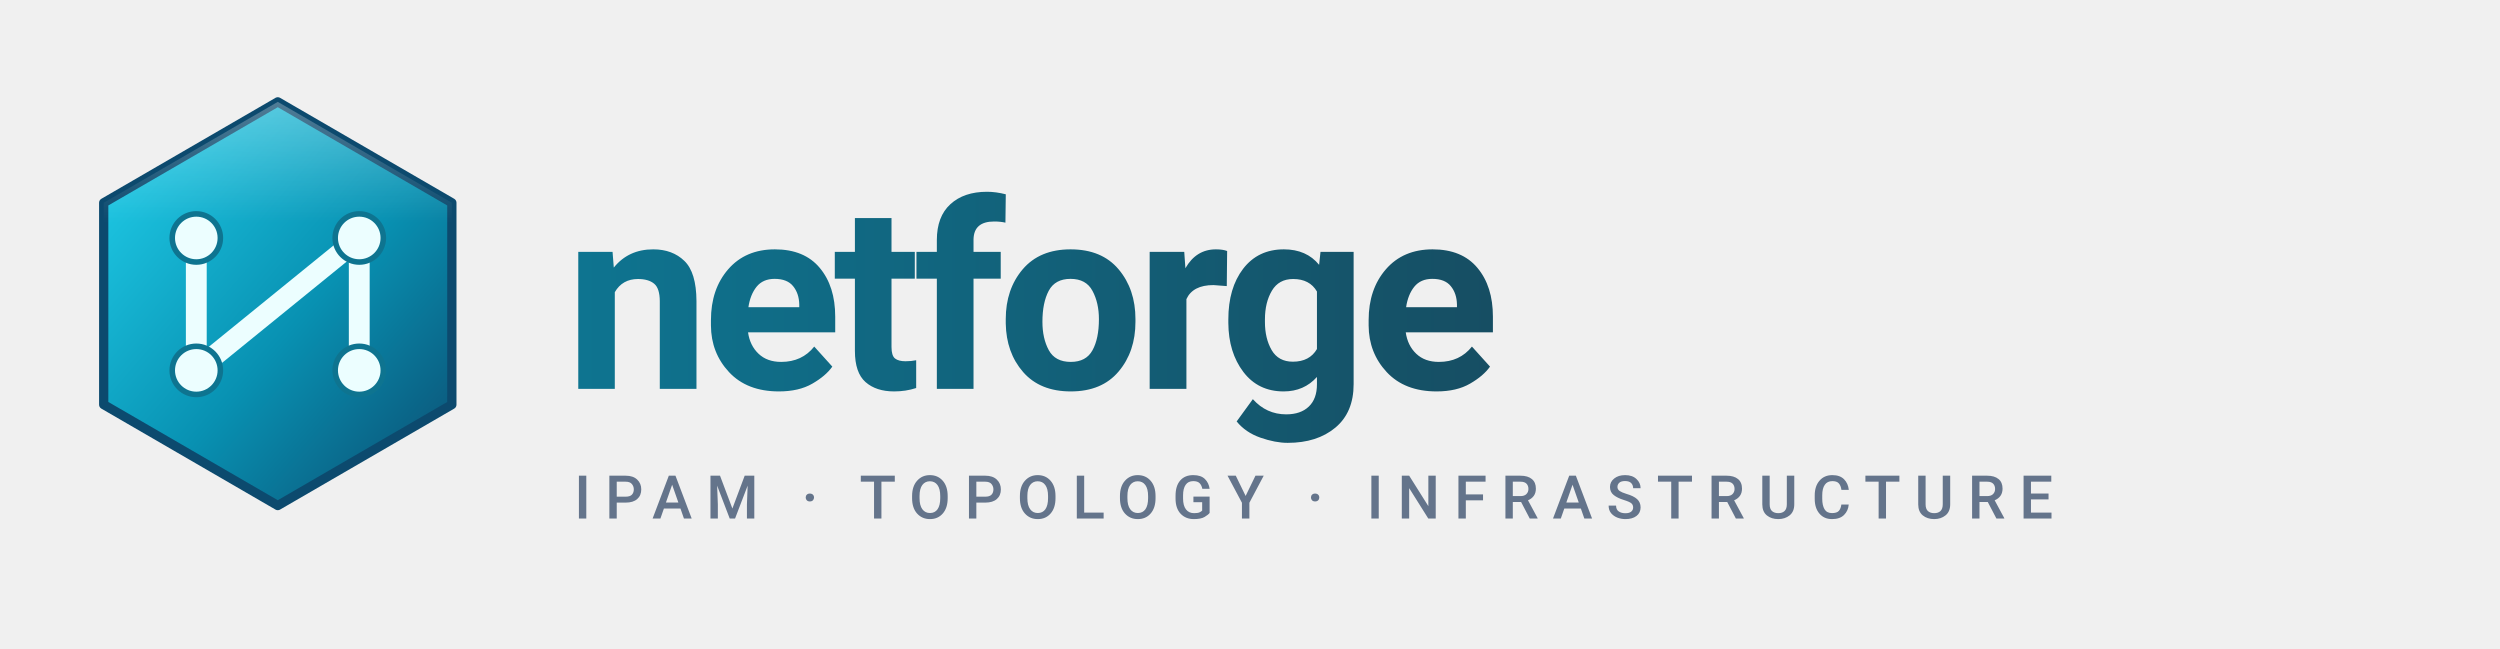
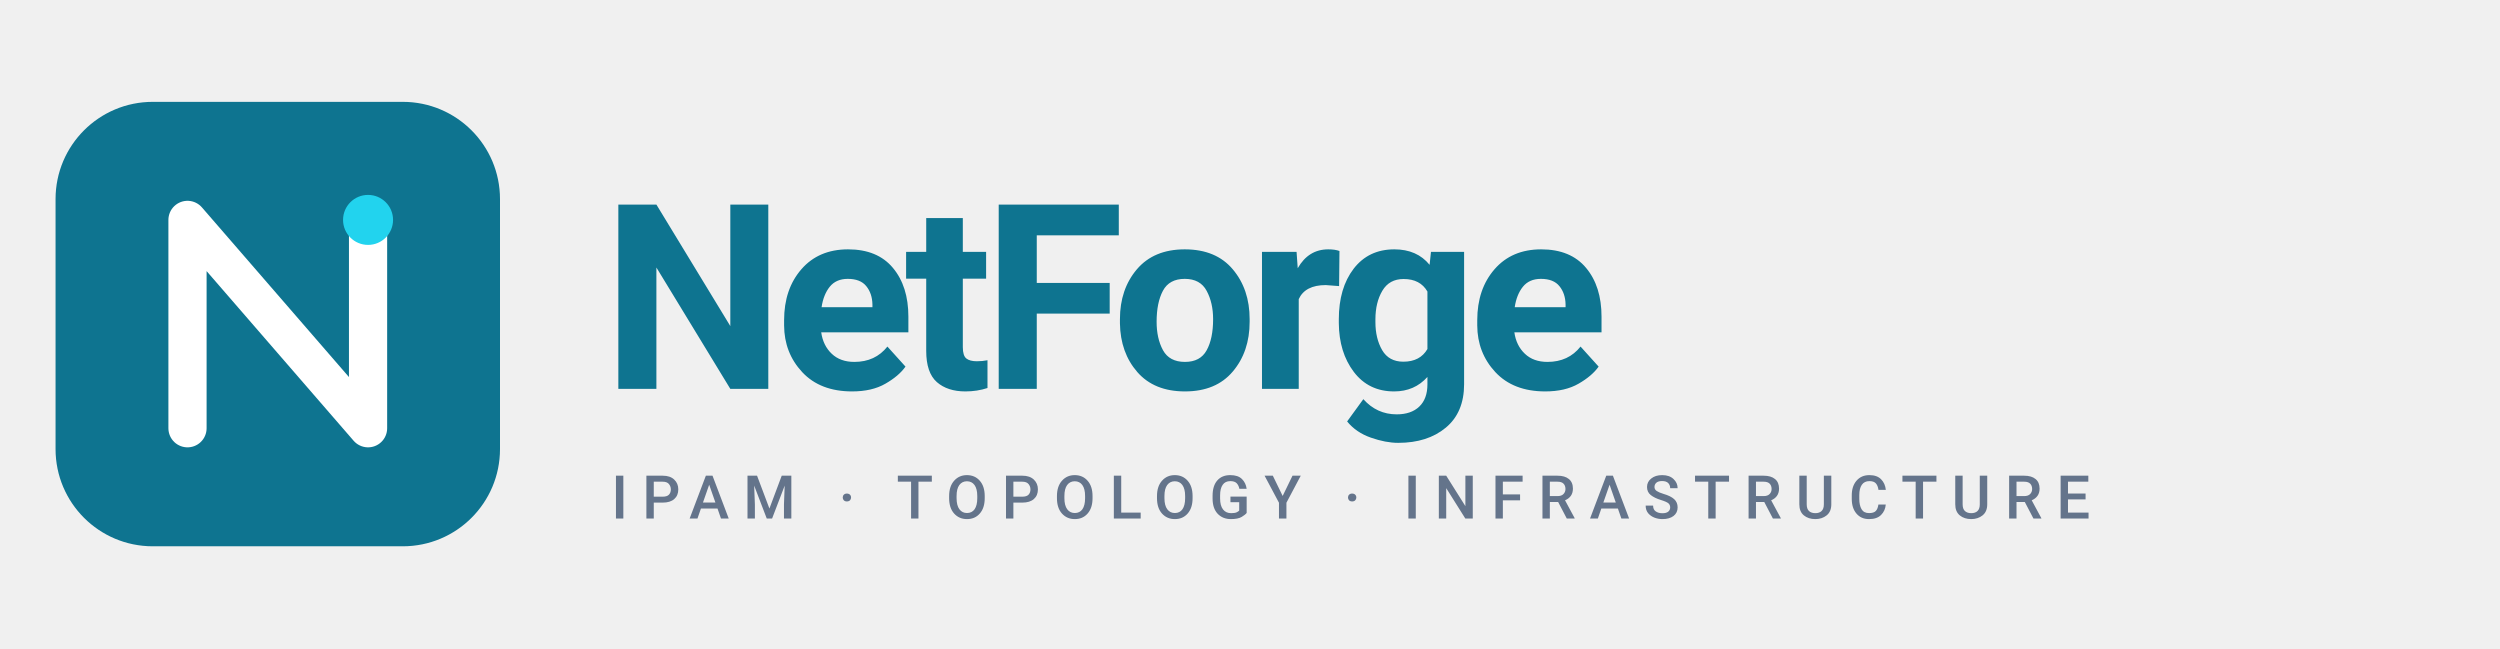
- <svg xmlns="http://www.w3.org/2000/svg" viewBox="0 0 540 140" role="img" aria-label="Netforge">
+ <svg xmlns="http://www.w3.org/2000/svg" viewBox="0 0 540 140" role="img" aria-label="NetForge">
  <defs>
-     <linearGradient id="nf-hex-b" x1="0%" y1="0%" x2="100%" y2="100%">
-       <stop offset="0%" stop-color="#22d3ee" />
-       <stop offset="55%" stop-color="#0891b2" />
-       <stop offset="100%" stop-color="#0c4a6e" />
-     </linearGradient>
-     <linearGradient id="nf-shine-b" x1="0%" y1="0%" x2="0%" y2="100%">
-       <stop offset="0%" stop-color="#ffffff" stop-opacity="0.28" />
-       <stop offset="60%" stop-color="#ffffff" stop-opacity="0" />
-     </linearGradient>
-     <linearGradient id="nf-word" x1="0%" y1="0%" x2="100%" y2="0%">
-       <stop offset="0%" stop-color="#0e7490" />
-       <stop offset="100%" stop-color="#164e63" />
-     </linearGradient>
    <style>
-       .wordmark { font: 700 56px system-ui, -apple-system, "Segoe UI", Roboto, Helvetica, Arial, sans-serif; letter-spacing: -1.8px; }
-       .tagline  { font: 500 13px system-ui, -apple-system, "Segoe UI", Roboto, Helvetica, Arial, sans-serif; letter-spacing: 3px; }
+       .wordmark { font: 700 56px ui-sans-serif, system-ui, -apple-system, "Segoe UI", Roboto, Helvetica, Arial, sans-serif; letter-spacing: -2.2px; }
+       .tagline  { font: 500 13px ui-sans-serif, system-ui, -apple-system, "Segoe UI", Roboto, Helvetica, Arial, sans-serif; letter-spacing: 3px; }
    </style>
  </defs>
-   <g transform="translate(12, 22)">
-     <path d="M 48 0 L 85.6 21.8 L 85.6 65.4 L 48 87.2 L 10.4 65.4 L 10.4 21.8 Z" fill="url(#nf-hex-b)" stroke="#0c4a6e" stroke-width="2" stroke-linejoin="round" />
-     <path d="M 48 0 L 85.6 21.8 L 85.6 43.5 L 10.4 43.5 L 10.4 21.8 Z" fill="url(#nf-shine-b)" />
-     <g stroke="#ecfeff" stroke-width="4.5" stroke-linecap="round" fill="none">
-       <line x1="30.4" y1="29.4" x2="30.4" y2="58" />
-       <line x1="30.4" y1="58" x2="65.6" y2="29.4" />
-       <line x1="65.6" y1="29.4" x2="65.6" y2="58" />
-     </g>
-     <g fill="#ecfeff" stroke="#0e7490" stroke-width="1.2">
-       <circle cx="30.4" cy="29.4" r="5.2" />
-       <circle cx="30.4" cy="58" r="5.2" />
-       <circle cx="65.6" cy="29.4" r="5.2" />
-       <circle cx="65.6" cy="58" r="5.2" />
-     </g>
+   <g transform="translate(12, 22) scale(1.5)">
+     <rect width="64" height="64" rx="14" fill="#0e7490" />
+     <path d="M 19 47 L 19 17 L 45 47 L 45 17" stroke="#ffffff" stroke-width="5.5" stroke-linecap="round" stroke-linejoin="round" fill="none" />
+     <circle cx="45" cy="17" r="3.6" fill="#22d3ee" />
  </g>
-   <text x="122" y="84" class="wordmark" fill="url(#nf-word)">netforge</text>
-   <text x="124" y="112" class="tagline" fill="#64748b">IPAM · TOPOLOGY · INFRASTRUCTURE</text>
+   <text x="130" y="84" class="wordmark" fill="#0e7490">NetForge</text>
+   <text x="132" y="112" class="tagline" fill="#64748b">IPAM · TOPOLOGY · INFRASTRUCTURE</text>
</svg>
